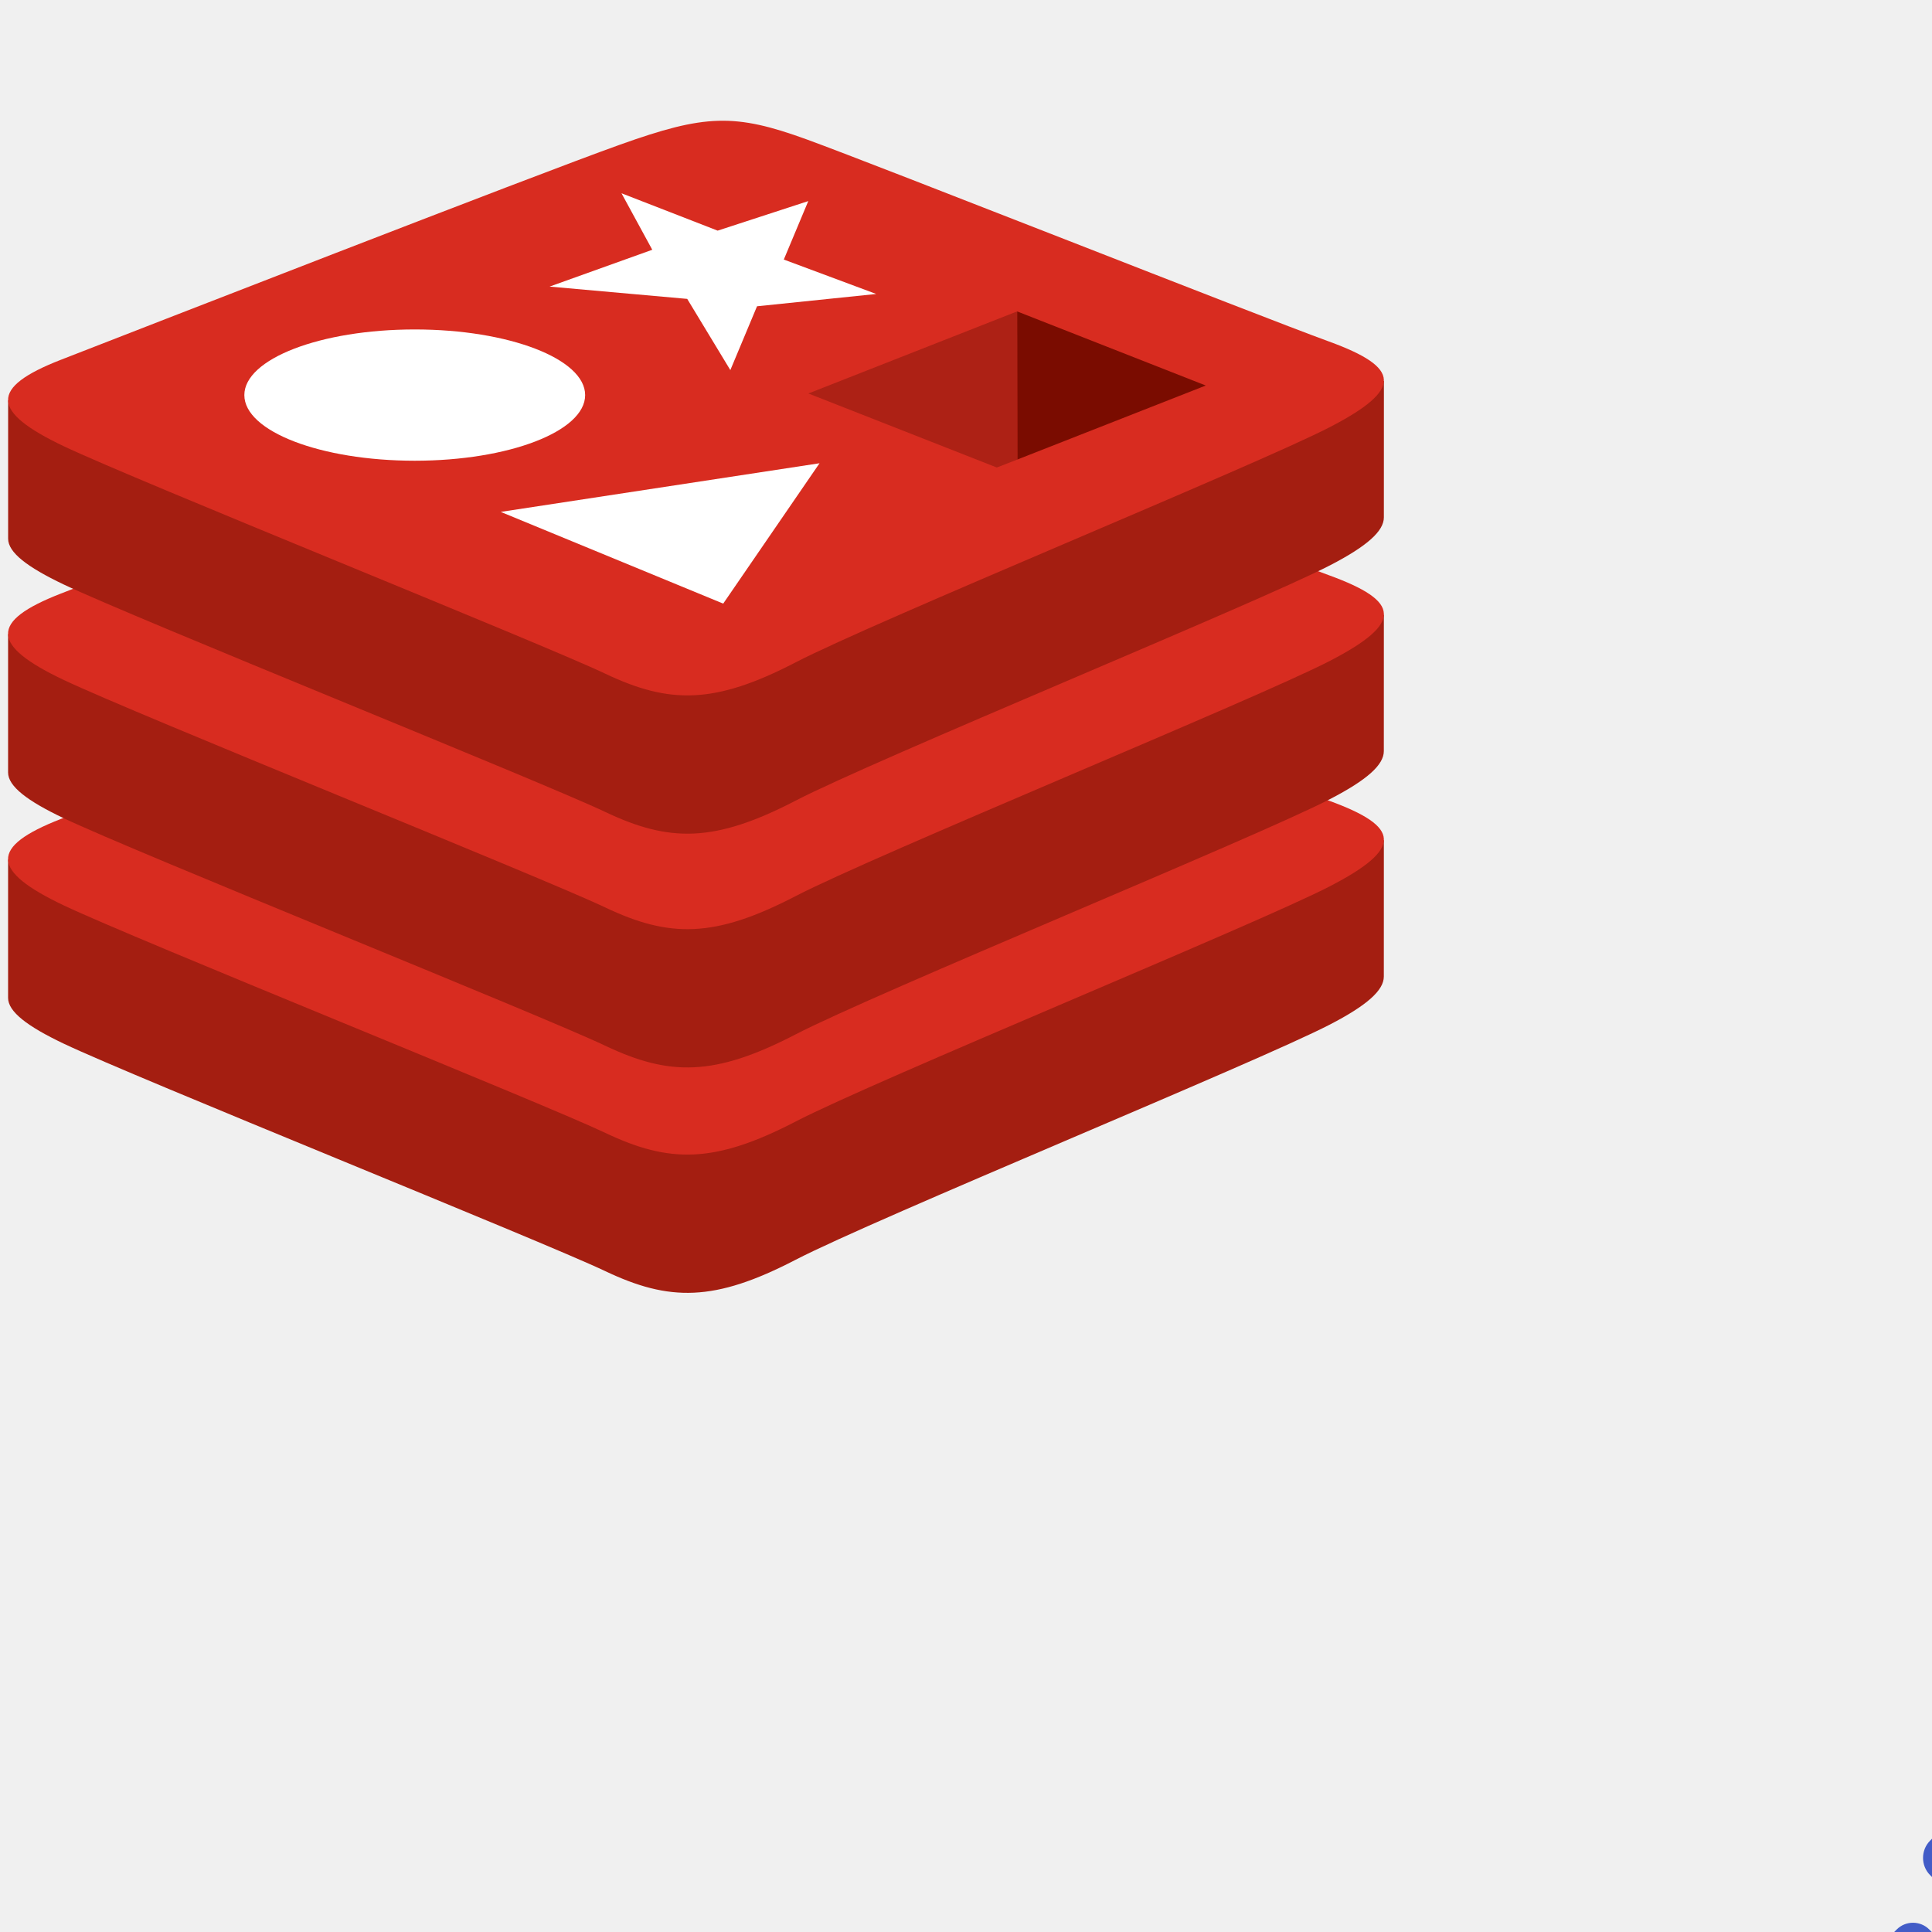
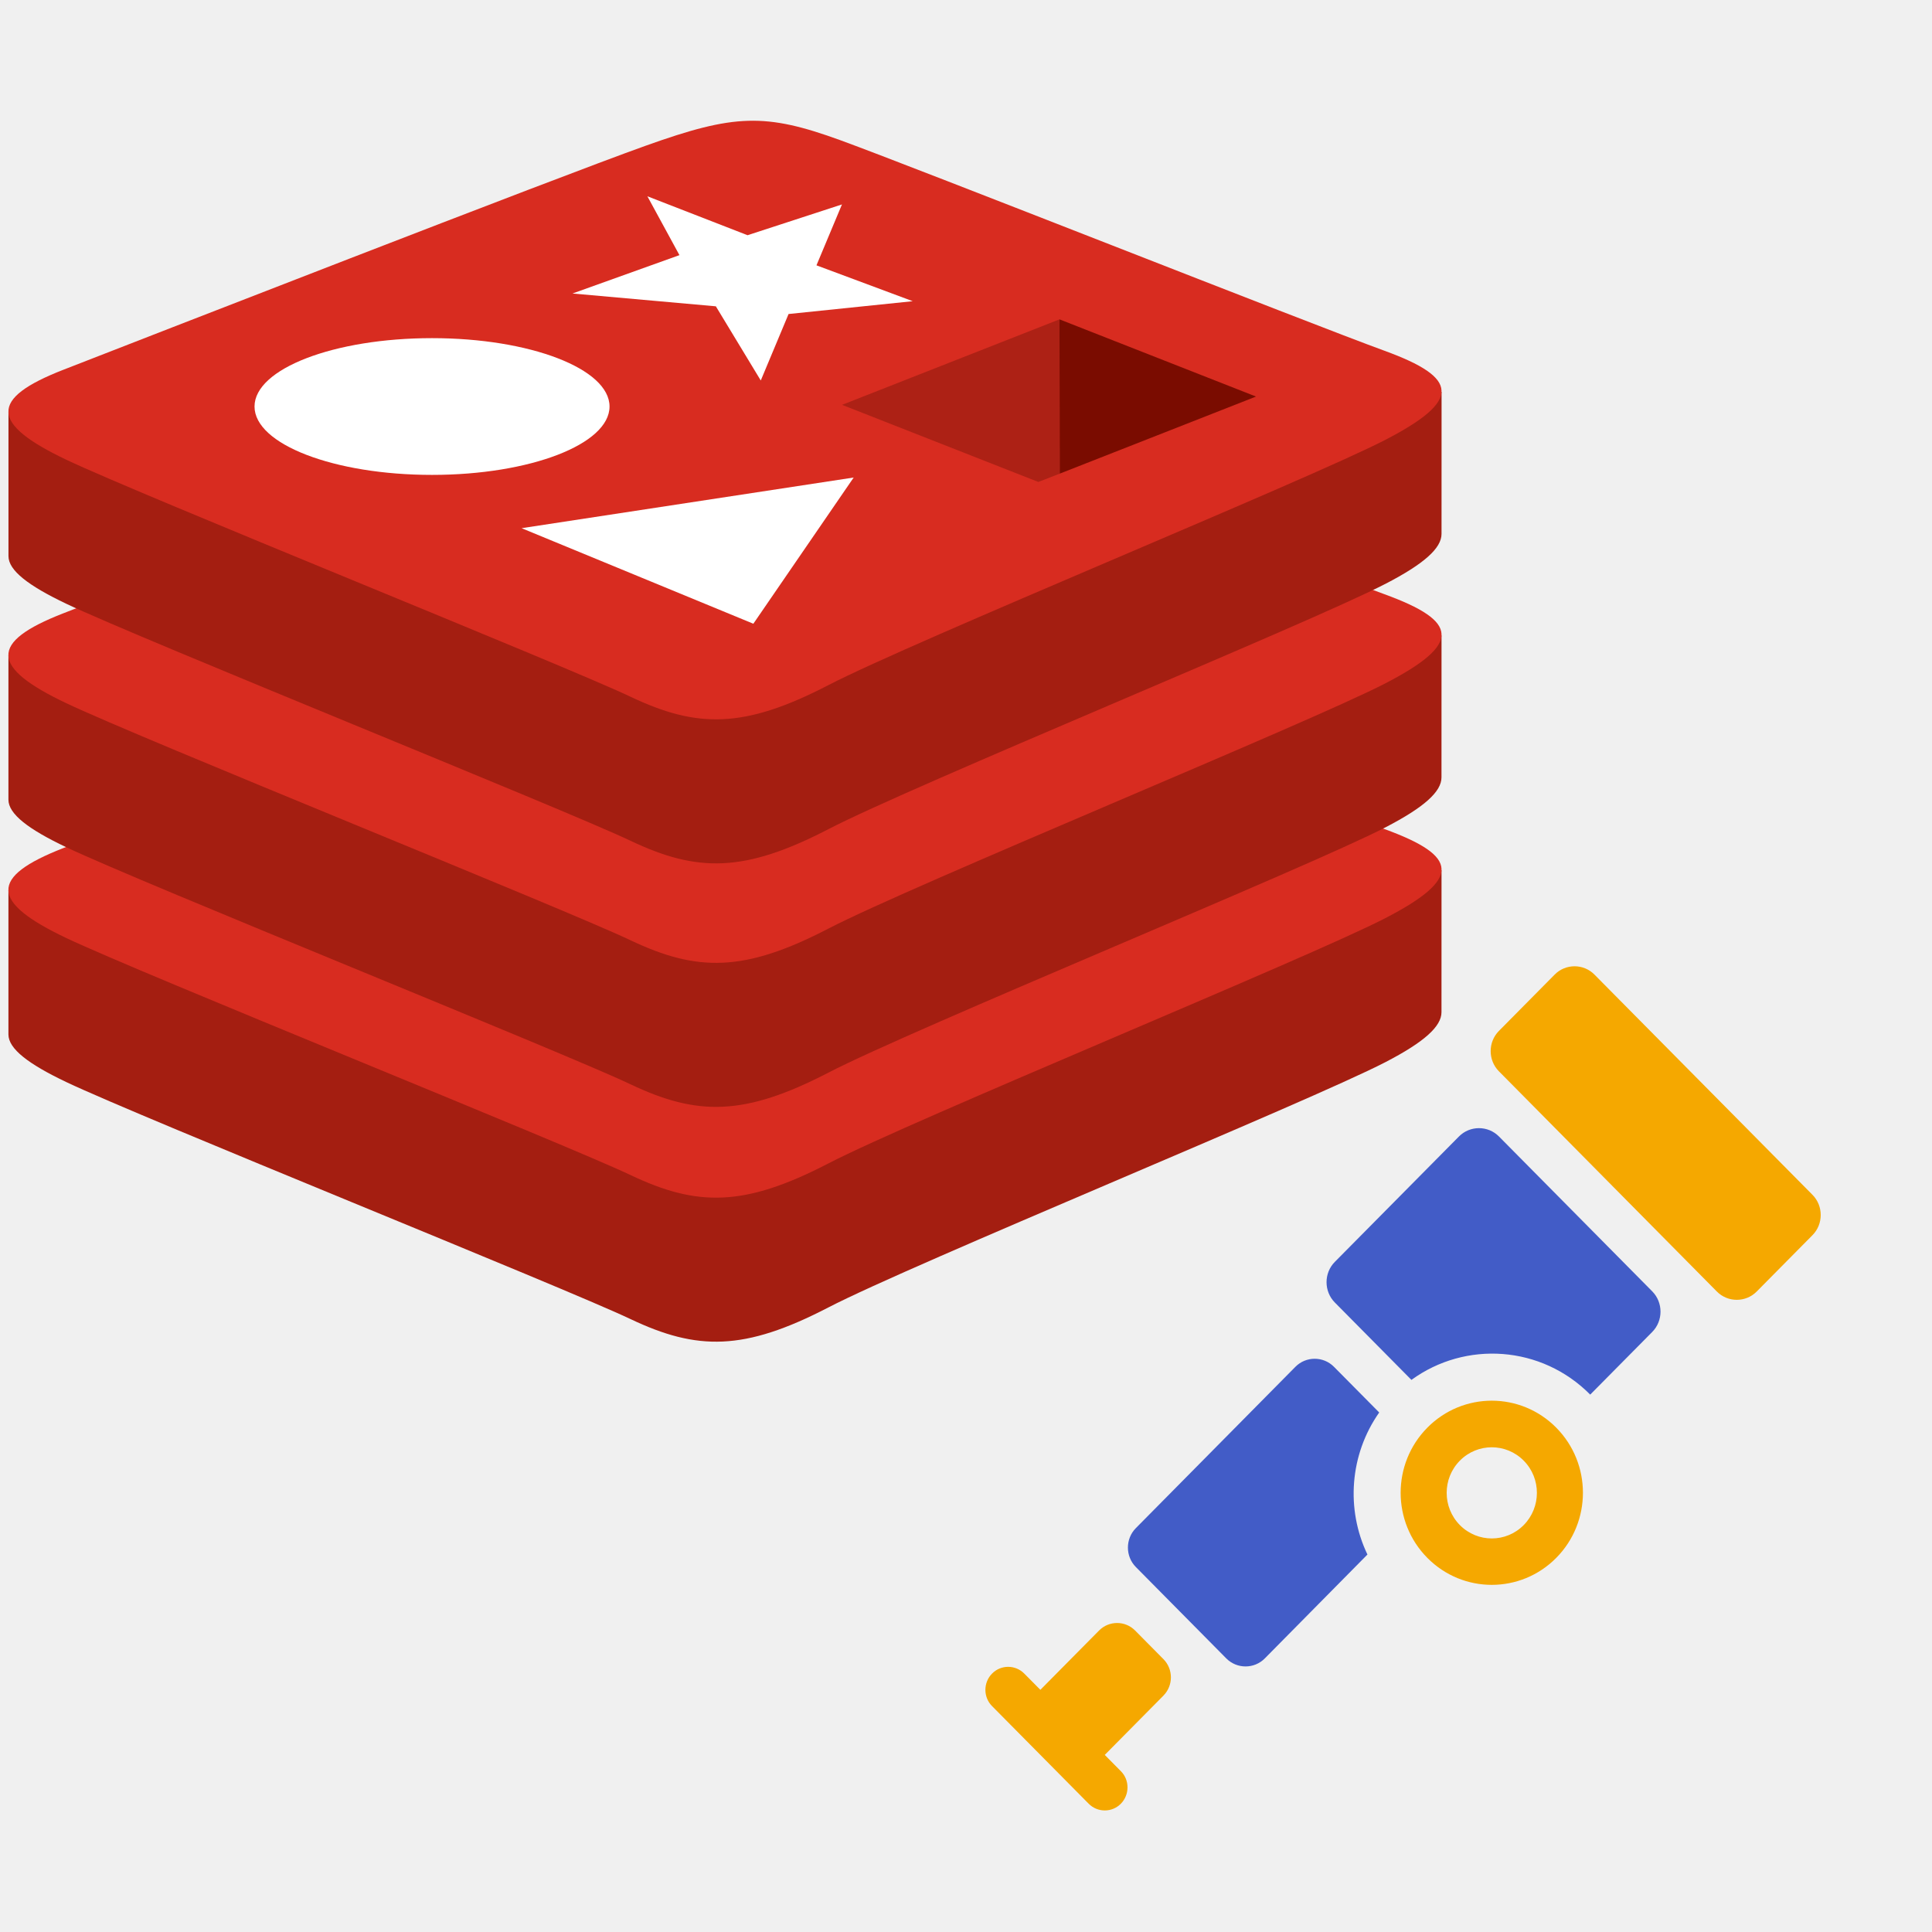
- <svg xmlns="http://www.w3.org/2000/svg" width="32" height="32" viewBox="0 0 32 32">
-   <g id="Layer_1">
-     <g transform="translate(0, 2) scale(0.72)">
-       <g fill-rule="nonzero" fill="none">
-         <path d="M30.594 20.791c-1.689.875-10.438 4.451-12.3 5.416-1.863.966-2.898.956-4.37.257-1.471-.699-10.782-4.437-12.46-5.234-.838-.399-1.278-.735-1.278-1.052v-3.18s12.121-2.623 14.078-3.32c1.957-.699 2.636-.724 4.301-.118 1.666.607 11.623 2.393 13.27 2.992l-.001 3.135c0 .314-.38.659-1.24 1.104z" fill="#A41E11" />
-         <path d="M30.594 17.61c-1.689.875-10.438 4.451-12.3 5.417-1.863.965-2.898.956-4.37.256-1.471-.698-10.782-4.438-12.46-5.234-1.676-.797-1.712-1.345-.064-1.987 1.647-.641 10.907-4.252 12.864-4.95 1.957-.698 2.636-.723 4.301-.117 1.666.607 10.363 4.048 12.009 4.647 1.646.6 1.71 1.093.02 1.968z" fill="#D82C20" />
-         <path d="M30.594 15.606c-1.689.875-10.438 4.45-12.3 5.416-1.863.965-2.898.956-4.37.257-1.471-.7-10.782-4.438-12.46-5.235-.838-.398-1.278-.734-1.278-1.051v-3.18S12.307 9.19 14.264 8.492c1.957-.698 2.636-.723 4.301-.117 1.666.606 11.623 2.392 13.27 2.991l-.001 3.135c0 .315-.38.66-1.24 1.105z" fill="#A41E11" />
-         <path d="M30.594 12.425c-1.689.875-10.438 4.45-12.3 5.416-1.863.966-2.898.956-4.37.257-1.471-.699-10.782-4.438-12.46-5.235-1.676-.796-1.712-1.345-.064-1.986 1.647-.641 10.907-4.253 12.864-4.95 1.957-.698 2.636-.724 4.301-.117 1.666.606 10.363 4.047 12.009 4.646 1.646.6 1.71 1.094.02 1.969z" fill="#D82C20" />
-         <path d="M30.594 10.228c-1.689.875-10.438 4.451-12.3 5.417-1.863.965-2.898.955-4.37.256-1.471-.699-10.782-4.438-12.46-5.234C.627 10.268.187 9.932.187 9.615v-3.18s12.121-2.623 14.078-3.32c1.957-.699 2.636-.724 4.301-.117 1.666.606 11.623 2.391 13.27 2.99l-.001 3.136c0 .314-.38.659-1.24 1.104z" fill="#A41E11" />
-         <path d="M30.594 7.047c-1.689.875-10.438 4.451-12.3 5.417-1.863.965-2.898.955-4.37.256-1.471-.699-10.782-4.437-12.46-5.234C-.211 6.689-.247 6.14 1.4 5.499 3.047 4.858 12.307 1.247 14.264.55 16.221-.15 16.9-.174 18.565.432c1.666.607 10.363 4.048 12.009 4.647 1.646.6 1.71 1.093.02 1.968z" fill="#D82C20" />
-         <path fill="#FFF" d="M20.157 3.985l-2.742.283-.614 1.468-.992-1.638-3.166-.283 2.362-.847-.708-1.3 2.212.86 2.085-.68-.563 1.345zM16.637 11.108l-5.118-2.11 7.334-1.119z" />
-         <ellipse fill="#FFF" cx="9.541" cy="6.311" rx="3.92" ry="1.51" />
-         <path fill="#7A0C00" d="M23.398 4.386l4.34 1.705-4.336 1.703z" />
-         <path fill="#AD2115" d="M18.596 6.274l4.802-1.888.004 3.408-.471.183z" />
+ <svg xmlns="http://www.w3.org/2000/svg" width="32" height="32" viewBox="0 0 32 32" version="1.1" id="svg942">
+   <defs id="defs946">
+     <meshgradient id="meshgradient1203" gradientUnits="userSpaceOnUse" x="0.139" y="2">
+       <meshrow id="meshrow1205">
+         <meshpatch id="meshpatch1207">
+           <stop path="c 10.083,0  20.166,0  30.248,0" style="stop-color:#ffffff;stop-opacity:1" id="stop1209" />
+           <stop path="c 0,9.389  0,18.777  0,28.166" style="stop-color:#000000;stop-opacity:1" id="stop1211" />
+           <stop path="c -10.083,0  -20.166,0  -30.248,0" style="stop-color:#ffffff;stop-opacity:1" id="stop1213" />
+           <stop path="c 0,-9.389  0,-18.777  0,-28.166" style="stop-color:#000000;stop-opacity:1" id="stop1215" />
+         </meshpatch>
+       </meshrow>
+     </meshgradient>
+   </defs>
+   <g id="Layer_1" style="fill-opacity:1;fill:url(#meshgradient1203)">
+     <g transform="translate(0, 2) scale(0.75)" id="g933" style="fill-opacity:1.0">
+       <g fill-rule="nonzero" fill="none" id="g931" style="fill-opacity:1.0">
+         <path d="M30.594 20.791c-1.689.875-10.438 4.451-12.3 5.416-1.863.966-2.898.956-4.37.257-1.471-.699-10.782-4.437-12.46-5.234-.838-.399-1.278-.735-1.278-1.052v-3.18s12.121-2.623 14.078-3.32c1.957-.699 2.636-.724 4.301-.118 1.666.607 11.623 2.393 13.27 2.992l-.001 3.135c0 .314-.38.659-1.24 1.104z" fill="#A41E11" id="path911" style="fill-opacity:1.0" />
+         <path d="M30.594 17.61c-1.689.875-10.438 4.451-12.3 5.417-1.863.965-2.898.956-4.37.256-1.471-.698-10.782-4.438-12.46-5.234-1.676-.797-1.712-1.345-.064-1.987 1.647-.641 10.907-4.252 12.864-4.95 1.957-.698 2.636-.723 4.301-.117 1.666.607 10.363 4.048 12.009 4.647 1.646.6 1.71 1.093.02 1.968z" fill="#D82C20" id="path913" style="fill-opacity:1.0" />
+         <path d="M30.594 15.606c-1.689.875-10.438 4.45-12.3 5.416-1.863.965-2.898.956-4.37.257-1.471-.7-10.782-4.438-12.46-5.235-.838-.398-1.278-.734-1.278-1.051v-3.18S12.307 9.19 14.264 8.492c1.957-.698 2.636-.723 4.301-.117 1.666.606 11.623 2.392 13.27 2.991l-.001 3.135c0 .315-.38.66-1.24 1.105z" fill="#A41E11" id="path915" style="fill-opacity:1.0" />
+         <path d="M30.594 12.425c-1.689.875-10.438 4.45-12.3 5.416-1.863.966-2.898.956-4.37.257-1.471-.699-10.782-4.438-12.46-5.235-1.676-.796-1.712-1.345-.064-1.986 1.647-.641 10.907-4.253 12.864-4.95 1.957-.698 2.636-.724 4.301-.117 1.666.606 10.363 4.047 12.009 4.646 1.646.6 1.71 1.094.02 1.969z" fill="#D82C20" id="path917" style="fill-opacity:1.0" />
+         <path d="M30.594 10.228c-1.689.875-10.438 4.451-12.3 5.417-1.863.965-2.898.955-4.37.256-1.471-.699-10.782-4.438-12.46-5.234C.627 10.268.187 9.932.187 9.615v-3.18s12.121-2.623 14.078-3.32c1.957-.699 2.636-.724 4.301-.117 1.666.606 11.623 2.391 13.27 2.99l-.001 3.136c0 .314-.38.659-1.24 1.104z" fill="#A41E11" id="path919" style="fill-opacity:1.0" />
+         <path d="M30.594 7.047c-1.689.875-10.438 4.451-12.3 5.417-1.863.965-2.898.955-4.37.256-1.471-.699-10.782-4.437-12.46-5.234C-.211 6.689-.247 6.14 1.4 5.499 3.047 4.858 12.307 1.247 14.264.55 16.221-.15 16.9-.174 18.565.432c1.666.607 10.363 4.048 12.009 4.647 1.646.6 1.71 1.093.02 1.968z" fill="#D82C20" id="path921" style="fill-opacity:1.0" />
+         <path fill="#FFF" d="M20.157 3.985l-2.742.283-.614 1.468-.992-1.638-3.166-.283 2.362-.847-.708-1.3 2.212.86 2.085-.68-.563 1.345zM16.637 11.108l-5.118-2.11 7.334-1.119z" id="path923" style="fill-opacity:1.0" />
+         <ellipse fill="#FFF" cx="9.541" cy="6.311" rx="3.92" ry="1.51" id="ellipse925" style="fill-opacity:1.0" />
+         <path fill="#7A0C00" d="M23.398 4.386l4.34 1.705-4.336 1.703z" id="path927" style="fill-opacity:1.0" />
+         <path fill="#AD2115" d="M18.596 6.274l4.802-1.888.004 3.408-.471.183z" id="path929" style="fill-opacity:1.0" />
      </g>
    </g>
-     <g transform="translate(5, 5) scale(1.2)">
-       <path fill="#f5a800" d="M23.555 23.177c-0.416 0.42-0.416 1.102 0 1.522s1.09 0.42 1.506 0 0.416-1.102 0-1.522-1.09-0.42-1.506 0zm1.126 1.139c-0.206 0.208-0.54 0.208-0.746 0-0.206-0.208-0.206-0.545 0-0.753 0.206-0.208 0.54-0.208 0.746 0 0.206 0.207 0.206 0.545 0 0.753zm0.362-6.434l-0.653 0.659c-0.128 0.129-0.128 0.341 0 0.47l2.548 2.575c0.128 0.129 0.338 0.129 0.465 0l0.653-0.659c0.128-0.129 0.128-0.341 0-0.47l-2.549-2.575c-0.128-0.129-0.337-0.129-0.464 0l0 0zm-4.572 8.426c0.116-0.117 0.116-0.308 0-0.425l-0.332-0.335c-0.116-0.117-0.305-0.117-0.421 0l-0.685 0.692-0.001 0.001-0.188-0.19c-0.104-0.105-0.273-0.105-0.376 0-0.104 0.105-0.104 0.276 0 0.38l1.129 1.141c0.104 0.105 0.273 0.105 0.376 0s0.104-0.276 0-0.38l-0.188-0.19 0.001-0.001 0.685-0.692z" />
-       <path fill="#425cc7" d="M23.923 19.775l-1.45 1.465c-0.129 0.13-0.129 0.344 0 0.474l0.895 0.905c0.633-0.46 1.52-0.403 2.09 0.172l0.725-0.732c0.129-0.13 0.129-0.344 0-0.474l-1.79-1.809c-0.129-0.131-0.341-0.131-0.469 0l0 0zm-0.931 3.225l-0.529-0.534c-0.124-0.125-0.327-0.125-0.451 0l-1.865 1.885c-0.124 0.125-0.124 0.33 0 0.455l1.057 1.068c0.124 0.125 0.327 0.125 0.451 0l1.199-1.214c-0.254-0.529-0.208-1.169 0.138-1.66l0 0z" />
+     <g transform="translate(18, 18) scale(0.44)" id="g939" style="fill-opacity:1.0">
+       <path fill="#f5a800" d="m 12.821,12.833 c -1.34,1.354 -1.34,3.549 0,4.902 1.34,1.354 3.512,1.354 4.852,0 1.34,-1.354 1.34,-3.549 0,-4.902 -1.34,-1.354 -3.512,-1.354 -4.852,0 z m 3.627,3.668 c -0.663,0.67 -1.738,0.67 -2.402,0 -0.663,-0.67 -0.663,-1.757 0,-2.427 0.663,-0.67 1.738,-0.67 2.402,0 0.663,0.667 0.663,1.757 0,2.427 z m 1.167,-20.724 -2.102,2.124 c -0.411,0.416 -0.411,1.099 0,1.515 l 8.207,8.293 c 0.411,0.416 1.088,0.416 1.499,0 l 2.102,-2.124 c 0.411,-0.416 0.411,-1.099 0,-1.515 l -8.21,-8.293 c -0.411,-0.416 -1.085,-0.416 -1.496,0 z M 2.888,22.918 c 0.373,-0.377 0.373,-0.993 0,-1.37 L 1.82,20.469 c -0.373,-0.377 -0.982,-0.377 -1.356,0 l -2.207,2.23 -0.003,0.003 -0.606,-0.612 c -0.335,-0.338 -0.88,-0.338 -1.212,0 -0.335,0.338 -0.335,0.89 0,1.225 l 3.636,3.674 c 0.335,0.338 0.88,0.338 1.212,0 0.332,-0.338 0.335,-0.89 0,-1.225 l -0.606,-0.612 0.003,-0.003 2.207,-2.23 z" id="path935" style="fill-opacity:1;stroke-width:3.221" />
+       <path fill="#425cc7" d="M 14.008,1.875 9.338,6.593 c -0.415,0.419 -0.415,1.109 0,1.528 l 2.884,2.914 c 2.038,-1.483 4.896,-1.299 6.73,0.554 l 2.335,-2.359 c 0.415,-0.419 0.415,-1.109 0,-1.528 L 15.52,1.875 c -0.415,-0.422 -1.097,-0.422 -1.512,0 v 0 z M 11.01,12.263 9.306,10.542 c -0.399,-0.403 -1.053,-0.403 -1.451,0 l -6.006,6.072 c -0.399,0.403 -0.399,1.064 0,1.466 l 3.403,3.439 c 0.399,0.403 1.053,0.403 1.451,0 l 3.863,-3.91 c -0.817,-1.705 -0.67,-3.764 0.443,-5.347 v 0 z" id="path937" style="fill-opacity:1;stroke-width:3.221" />
    </g>
  </g>
</svg>
